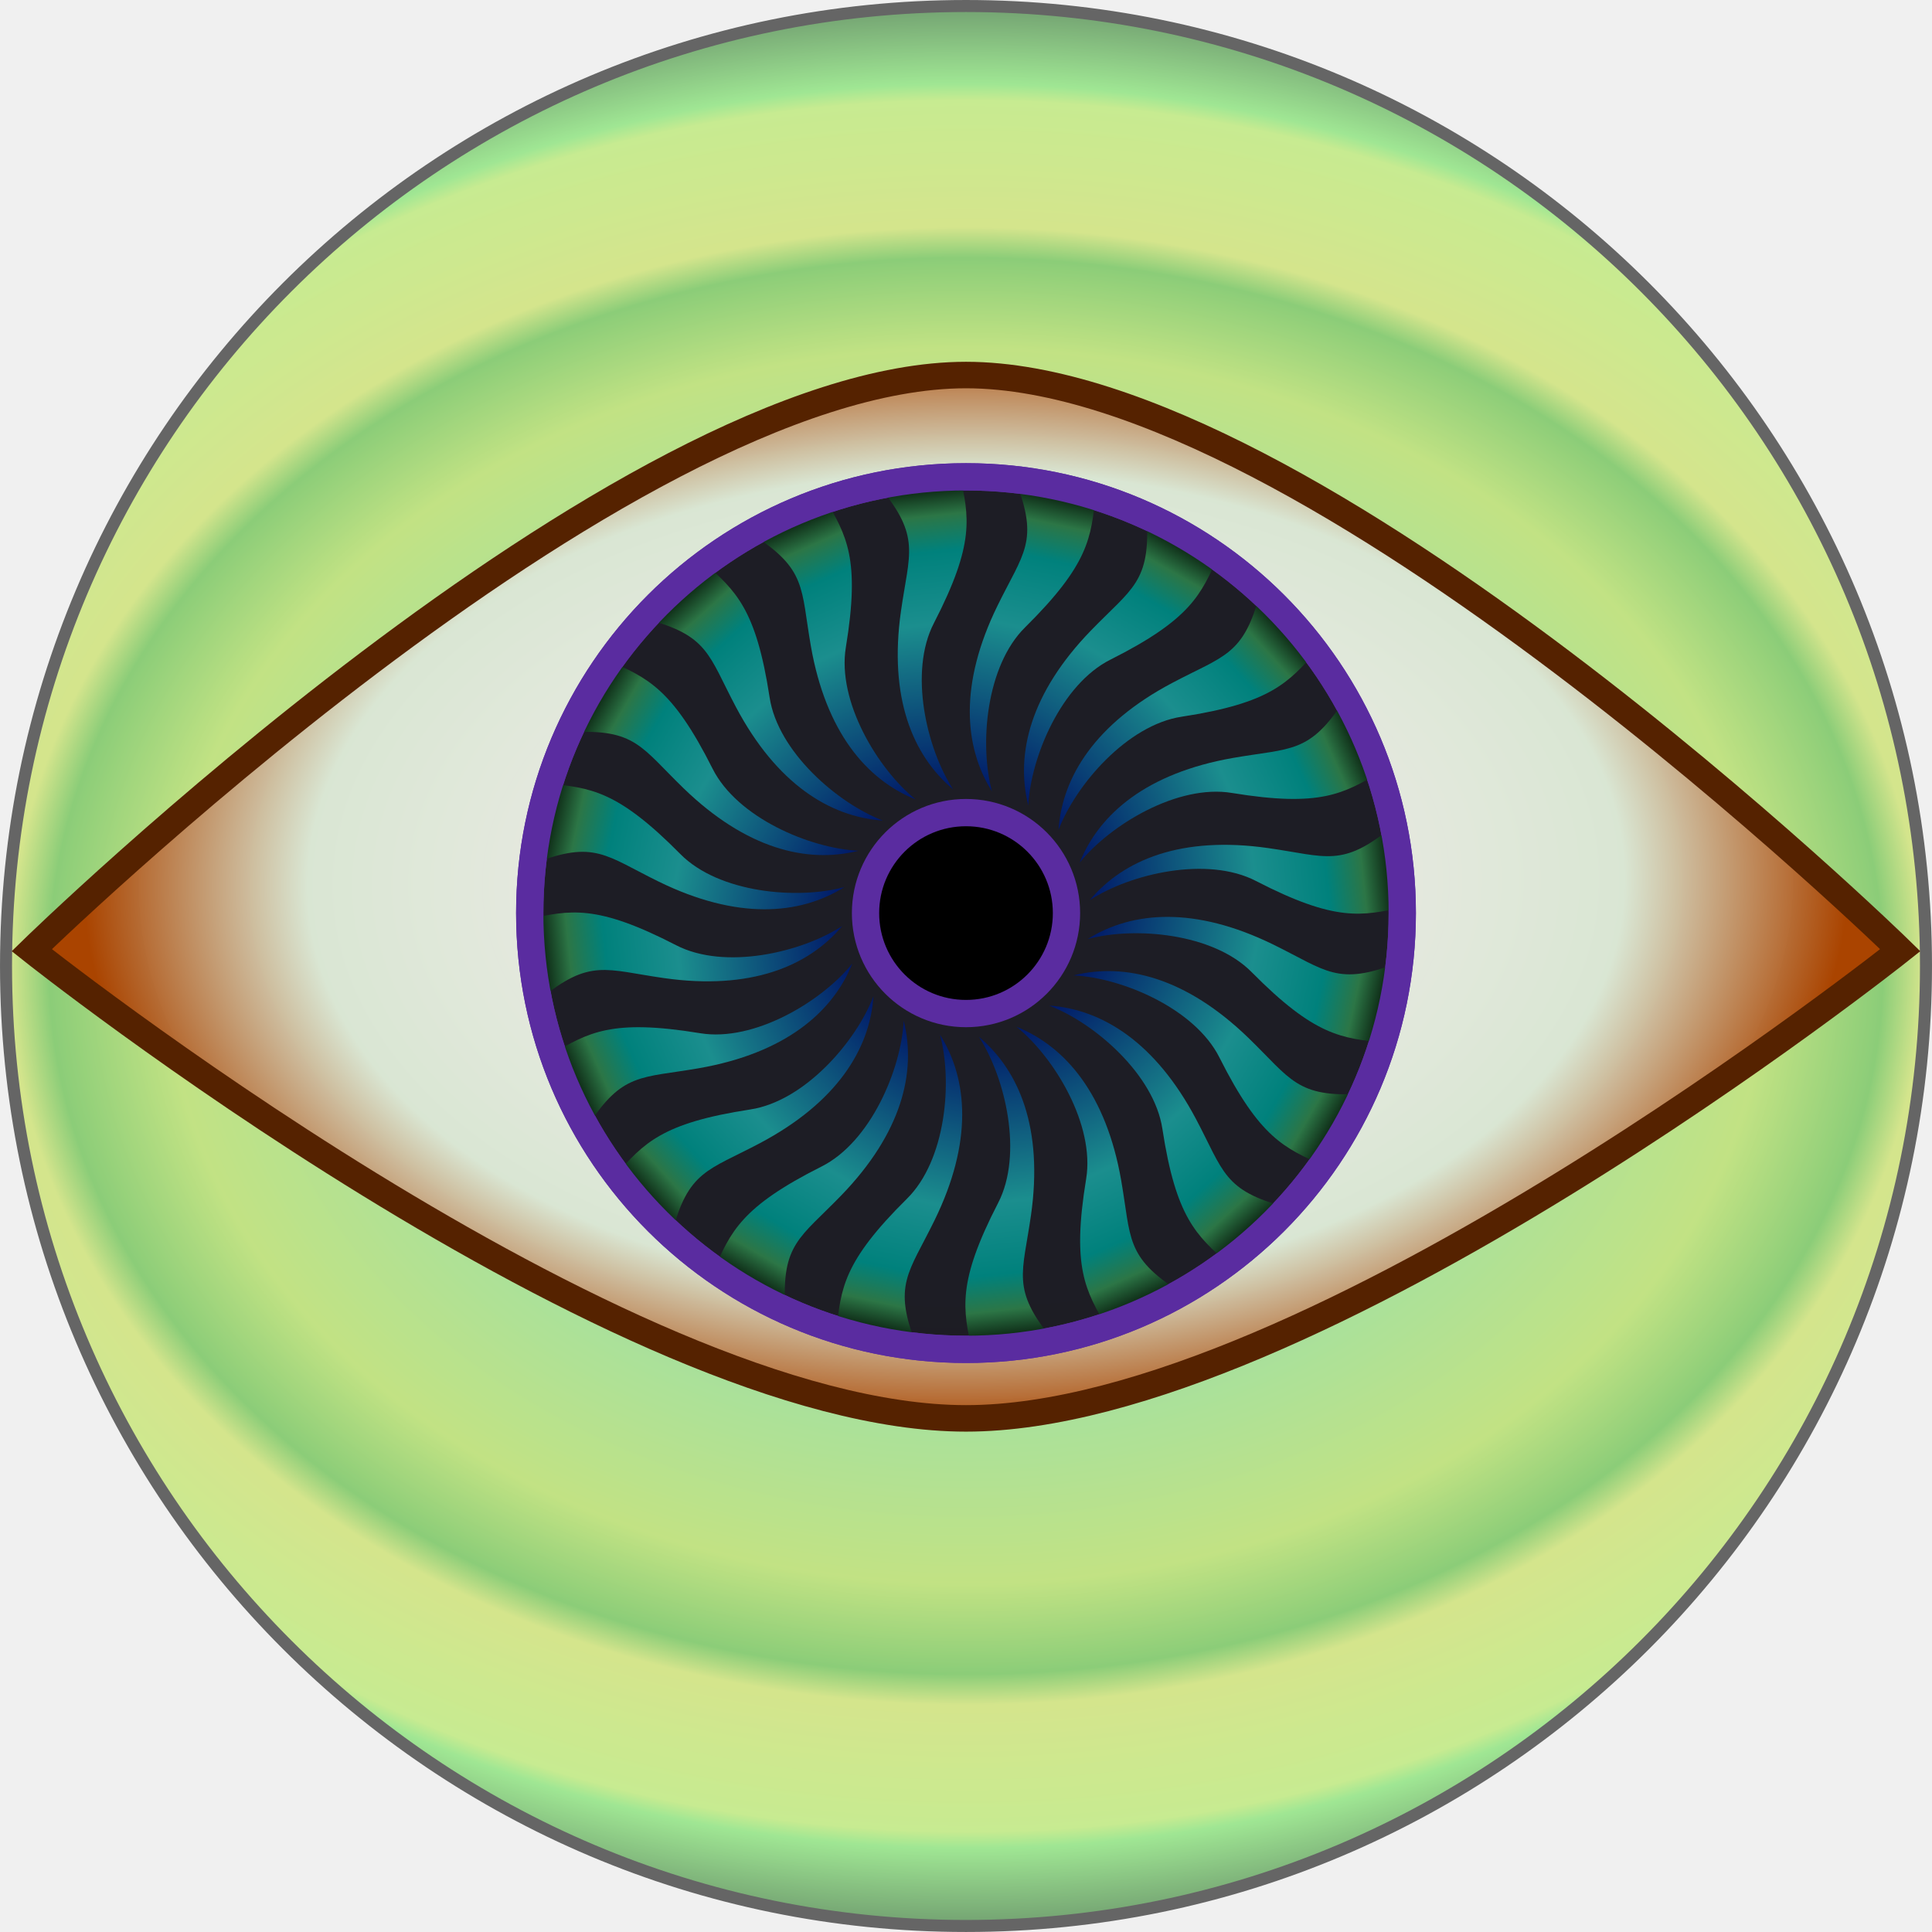
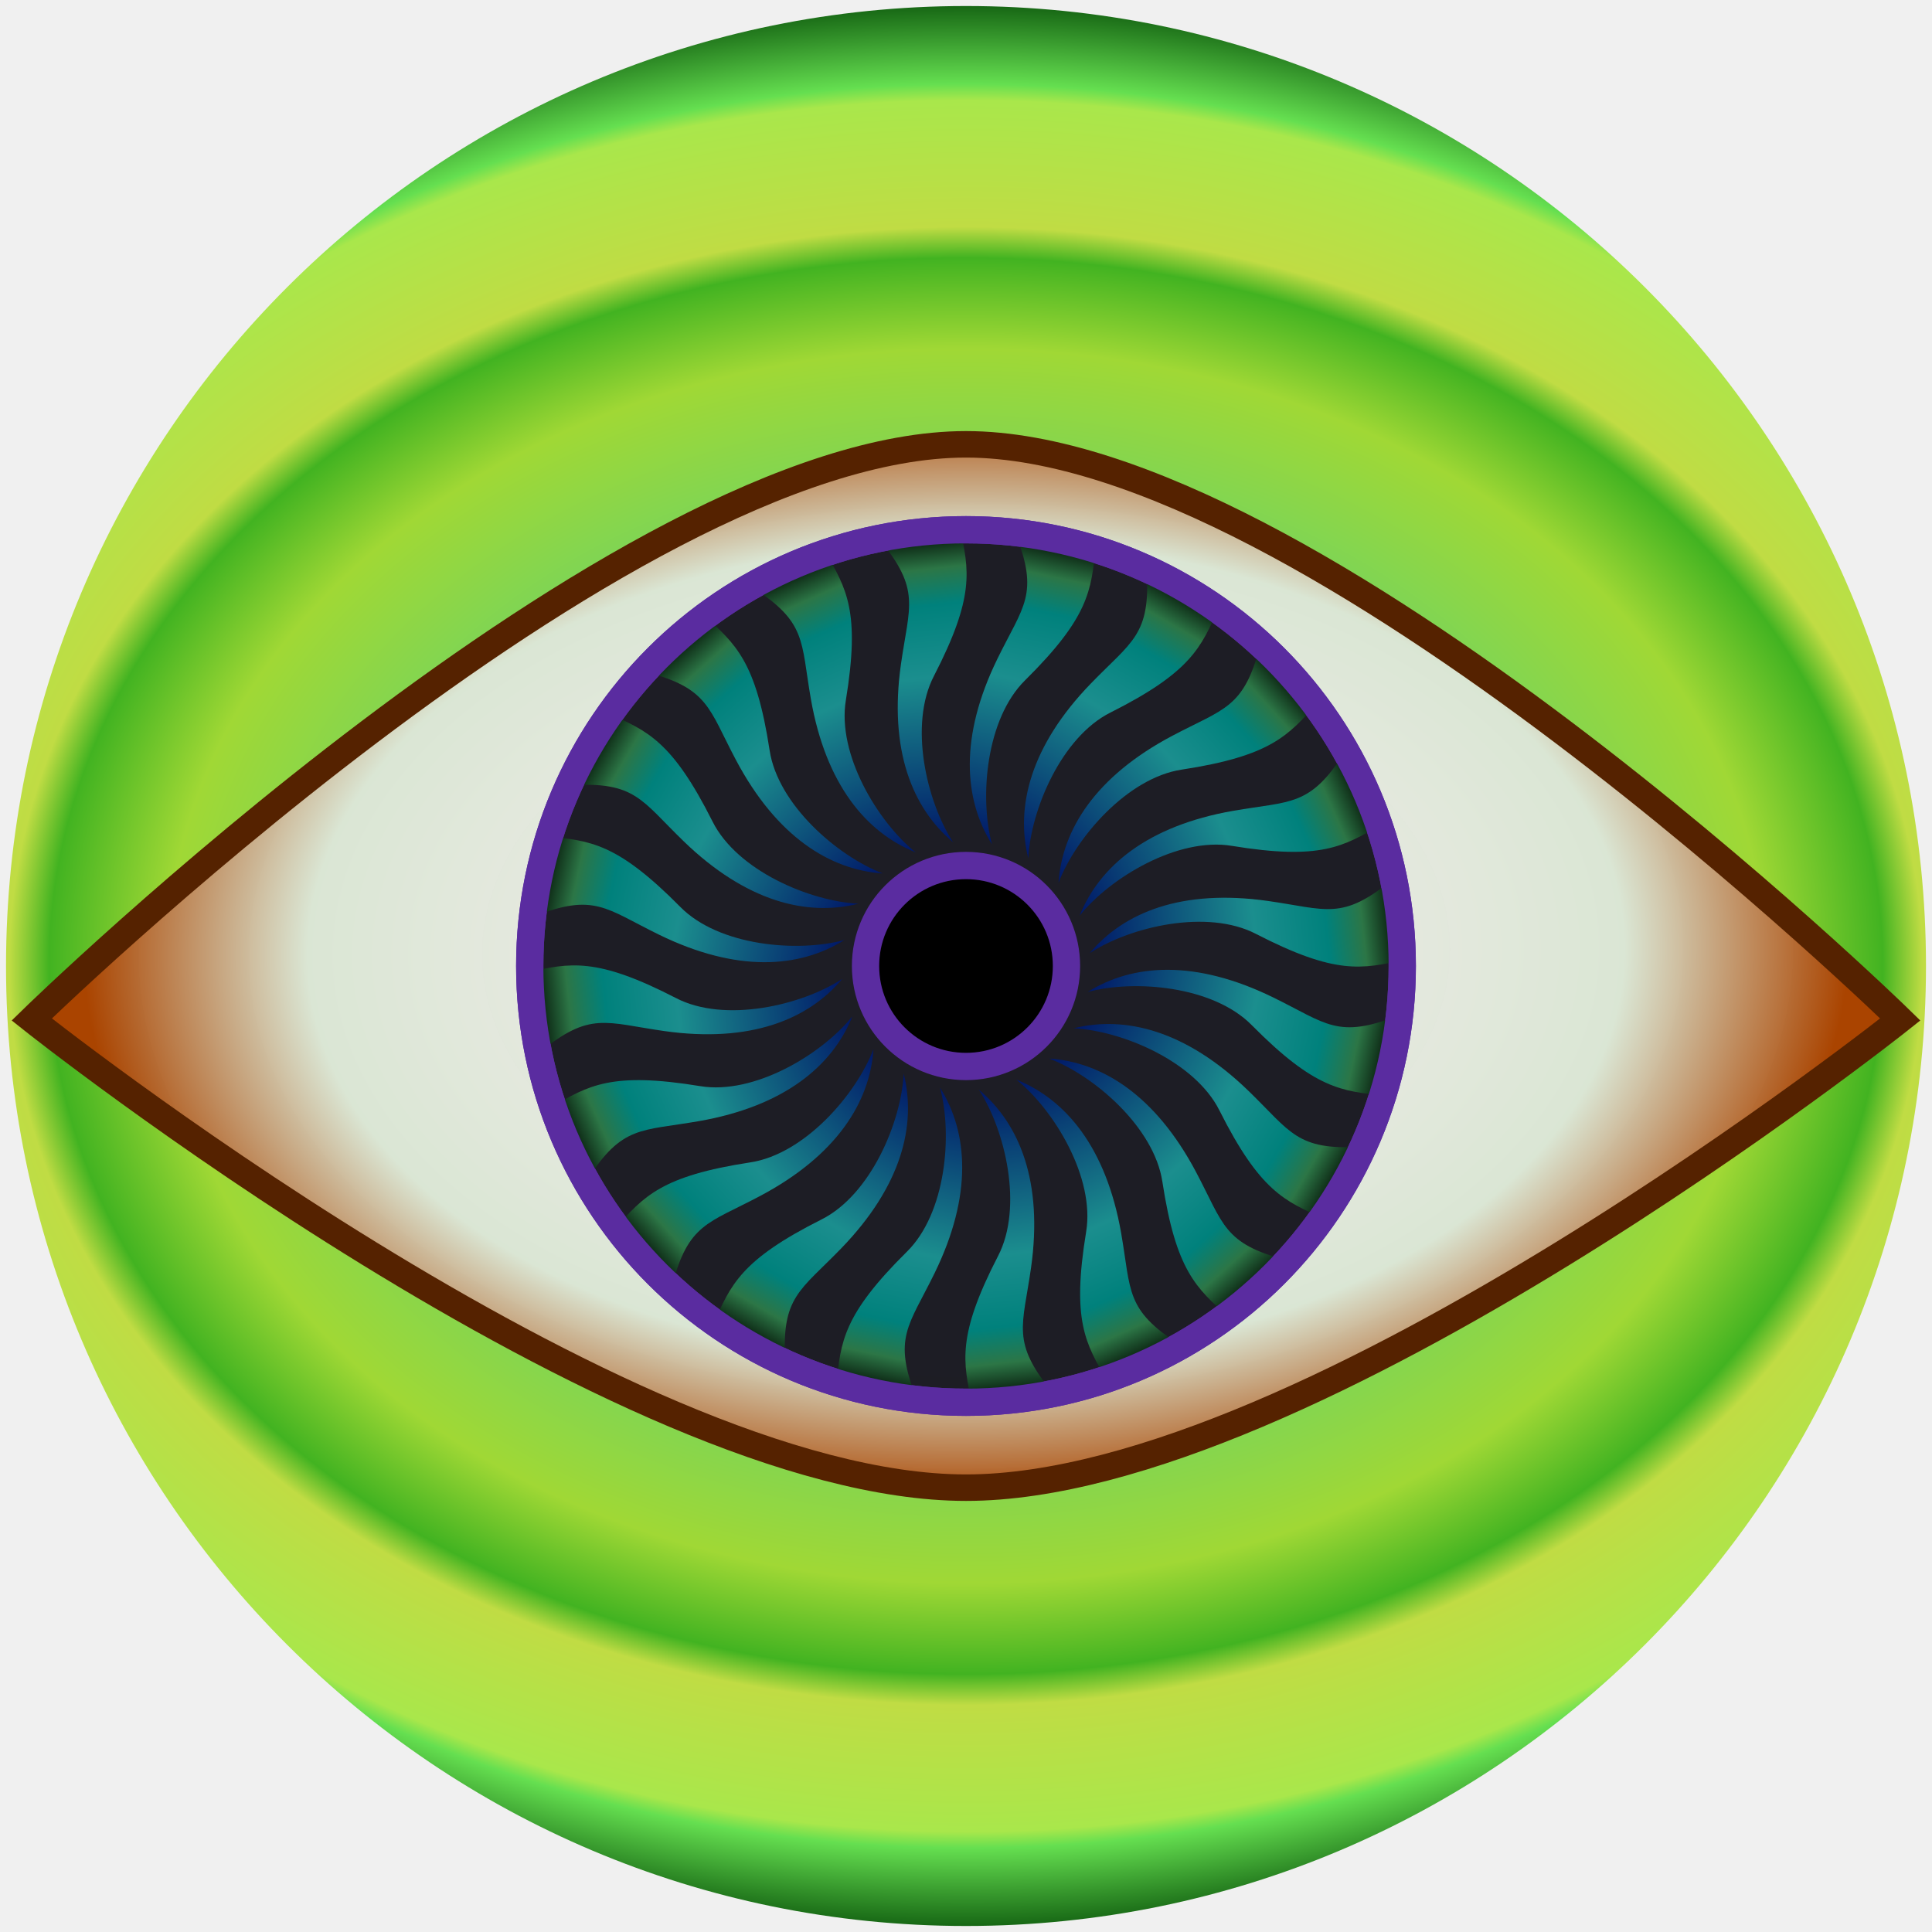
- <svg xmlns="http://www.w3.org/2000/svg" xmlns:xlink="http://www.w3.org/1999/xlink" width="93.698mm" height="93.698mm" viewBox="0 0 93.698 93.698" version="1.1" id="svg8">
+ <svg xmlns="http://www.w3.org/2000/svg" xmlns:xlink="http://www.w3.org/1999/xlink" id="svg8" version="1.1" viewBox="0 0 93.698 93.698" height="93.698mm" width="93.698mm">
  <defs id="defs2">
    <linearGradient id="Iris">
-       <stop id="stop19489" offset="0" style="stop-color:#001768;stop-opacity:1" />
-       <stop style="stop-color:#1b8e8e;stop-opacity:1" offset="0.533" id="stop19497" />
-       <stop id="stop19499" offset="0.764" style="stop-color:#00817c;stop-opacity:1" />
-       <stop style="stop-color:#2c7646;stop-opacity:1" offset="0.879" id="stop19501" />
-       <stop id="stop19491" offset="1" style="stop-color:#000800;stop-opacity:1" />
+       <stop style="stop-color:#001768;stop-opacity:1" offset="0" id="stop19489" />
+       <stop id="stop19497" offset="0.533" style="stop-color:#1b8e8e;stop-opacity:1" />
+       <stop style="stop-color:#00817c;stop-opacity:1" offset="0.764" id="stop19499" />
+       <stop id="stop19501" offset="0.879" style="stop-color:#2c7646;stop-opacity:1" />
+       <stop style="stop-color:#000800;stop-opacity:1" offset="1" id="stop19491" />
    </linearGradient>
    <linearGradient id="linearGradient19473">
-       <stop id="stop19469" offset="0" style="stop-color:#faedf3;stop-opacity:1" />
-       <stop style="stop-color:#dae6d4;stop-opacity:0.992" offset="0.746" id="stop19479" />
-       <stop id="stop19471" offset="1" style="stop-color:#aa4400;stop-opacity:1" />
+       <stop style="stop-color:#faedf3;stop-opacity:1" offset="0" id="stop19469" />
+       <stop id="stop19479" offset="0.746" style="stop-color:#dae6d4;stop-opacity:0.992" />
+       <stop style="stop-color:#aa4400;stop-opacity:1" offset="1" id="stop19471" />
    </linearGradient>
    <linearGradient id="eyelid">
-       <stop style="stop-color:#00cacb;stop-opacity:1" offset="0" id="stop17539" />
-       <stop id="stop5049" offset="0.639" style="stop-color:#a0d835;stop-opacity:1" />
-       <stop id="stop5047" offset="0.733" style="stop-color:#42b321;stop-opacity:1" />
-       <stop id="stop5041" offset="0.765" style="stop-color:#c0dc44;stop-opacity:1" />
-       <stop id="stop17547" offset="0.896" style="stop-color:#a9e74b;stop-opacity:1" />
-       <stop style="stop-color:#65df50;stop-opacity:1" offset="0.913" id="stop5045" />
-       <stop style="stop-color:#115e10;stop-opacity:1" offset="1" id="stop17541" />
+       <stop id="stop17539" offset="0" style="stop-color:#00cacb;stop-opacity:1" />
+       <stop style="stop-color:#a0d835;stop-opacity:1" offset="0.639" id="stop5049" />
+       <stop style="stop-color:#42b321;stop-opacity:1" offset="0.733" id="stop5047" />
+       <stop style="stop-color:#c0dc44;stop-opacity:1" offset="0.765" id="stop5041" />
+       <stop style="stop-color:#a9e74b;stop-opacity:1" offset="0.896" id="stop17547" />
+       <stop id="stop5045" offset="0.913" style="stop-color:#65df50;stop-opacity:1" />
+       <stop id="stop17541" offset="1" style="stop-color:#115e10;stop-opacity:1" />
    </linearGradient>
-     <radialGradient gradientTransform="matrix(1.294938,0.00263338,-0.00203359,0.9999979,-29.53236,-0.2649028)" xlink:href="#eyelid" id="radialGradient17545" cx="100.654" cy="75.861" fx="100.654" fy="75.861" r="46.849" gradientUnits="userSpaceOnUse" />
-     <radialGradient gradientUnits="userSpaceOnUse" gradientTransform="matrix(0.9245748,-0.00754252,0.00471433,0.5778913,7.246285,31.69755)" r="46.264" fy="70.729" fx="100.667" cy="70.729" cx="100.667" id="radialGradient19475" xlink:href="#linearGradient19473" />
-     <linearGradient gradientTransform="rotate(138,99.76159,71.69205)" y2="71.749" x2="121.607" y1="71.749" x1="106.472" gradientUnits="userSpaceOnUse" id="linearGradient4756" xlink:href="#Iris" />
-     <linearGradient y2="71.749" x2="121.607" y1="71.749" x1="106.472" gradientTransform="rotate(156,99.79201,71.79672)" gradientUnits="userSpaceOnUse" id="linearGradient4920" xlink:href="#Iris" />
-     <linearGradient y2="71.749" x2="121.607" y1="71.749" x1="106.472" gradientTransform="rotate(174,99.82045,71.89457)" gradientUnits="userSpaceOnUse" id="linearGradient4924" xlink:href="#Iris" />
-     <linearGradient y2="71.749" x2="121.607" y1="71.749" x1="106.472" gradientTransform="rotate(-168,99.84843,71.99081)" gradientUnits="userSpaceOnUse" id="linearGradient4928" xlink:href="#Iris" />
-     <linearGradient y2="71.749" x2="121.607" y1="71.749" x1="106.472" gradientTransform="rotate(-150,99.87734,72.09031)" gradientUnits="userSpaceOnUse" id="linearGradient4932" xlink:href="#Iris" />
-     <linearGradient y2="71.749" x2="121.607" y1="71.749" x1="106.472" gradientTransform="rotate(-132,99.90882,72.19863)" gradientUnits="userSpaceOnUse" id="linearGradient4936" xlink:href="#Iris" />
-     <linearGradient y2="71.749" x2="121.607" y1="71.749" x1="106.472" gradientTransform="rotate(-114,99.94508,72.32339)" gradientUnits="userSpaceOnUse" id="linearGradient4940" xlink:href="#Iris" />
-     <linearGradient y2="71.749" x2="121.607" y1="71.749" x1="106.472" gradientTransform="rotate(-96.00002,99.98965,72.47675)" gradientUnits="userSpaceOnUse" id="linearGradient4944" xlink:href="#Iris" />
-     <linearGradient y2="71.749" x2="121.607" y1="71.749" x1="106.472" gradientTransform="rotate(-78,100.049,72.68112)" gradientUnits="userSpaceOnUse" id="linearGradient4948" xlink:href="#Iris" />
-     <linearGradient y2="71.749" x2="121.607" y1="71.749" x1="106.472" gradientTransform="rotate(-60,100.1373,72.98489)" gradientUnits="userSpaceOnUse" id="linearGradient4952" xlink:href="#Iris" />
-     <linearGradient y2="71.749" x2="121.607" y1="71.749" x1="106.472" gradientTransform="rotate(-42,100.2924,73.51833)" gradientUnits="userSpaceOnUse" id="linearGradient4956" xlink:href="#Iris" />
-     <linearGradient y2="71.749" x2="121.607" y1="71.749" x1="106.472" gradientTransform="rotate(-24.00001,100.6652,74.80118)" gradientUnits="userSpaceOnUse" id="linearGradient4960" xlink:href="#Iris" />
-     <linearGradient y2="71.749" x2="121.607" y1="71.749" x1="106.472" gradientTransform="rotate(-5.999977,103.2181,83.58536)" gradientUnits="userSpaceOnUse" id="linearGradient4964" xlink:href="#Iris" />
-     <linearGradient y2="71.749" x2="121.607" y1="71.749" x1="106.472" gradientTransform="rotate(12,98.14024,66.11319)" gradientUnits="userSpaceOnUse" id="linearGradient4968" xlink:href="#Iris" />
-     <linearGradient y2="71.749" x2="121.607" y1="71.749" x1="106.472" gradientTransform="rotate(30,99.16705,69.64628)" gradientUnits="userSpaceOnUse" id="linearGradient4972" xlink:href="#Iris" />
-     <linearGradient y2="71.749" x2="121.607" y1="71.749" x1="106.472" gradientTransform="rotate(48.00001,99.43093,70.55425)" gradientUnits="userSpaceOnUse" id="linearGradient4976" xlink:href="#Iris" />
-     <linearGradient y2="71.749" x2="121.607" y1="71.749" x1="106.472" gradientTransform="rotate(65.99999,99.55632,70.98572)" gradientUnits="userSpaceOnUse" id="linearGradient4980" xlink:href="#Iris" />
-     <linearGradient y2="71.749" x2="121.607" y1="71.749" x1="106.472" gradientTransform="rotate(84,99.63254,71.24799)" gradientUnits="userSpaceOnUse" id="linearGradient4984" xlink:href="#Iris" />
-     <linearGradient y2="71.749" x2="121.607" y1="71.749" x1="106.472" gradientTransform="rotate(102,99.68596,71.43181)" gradientUnits="userSpaceOnUse" id="linearGradient4988" xlink:href="#Iris" />
-     <linearGradient y2="71.749" x2="121.607" y1="71.749" x1="106.472" gradientTransform="rotate(120,99.72724,71.57383)" gradientUnits="userSpaceOnUse" id="linearGradient4992" xlink:href="#Iris" />
+     <radialGradient gradientUnits="userSpaceOnUse" r="46.849" fy="75.861" fx="100.654" cy="75.861" cx="100.654" id="radialGradient17545" xlink:href="#eyelid" gradientTransform="matrix(1.294938,0.00263338,-0.00203359,0.9999979,6.06746,-24.23826)" />
+     <radialGradient xlink:href="#linearGradient19473" id="radialGradient19475" cx="100.667" cy="70.729" fx="100.667" fy="70.729" r="46.264" gradientTransform="matrix(0.9245748,-0.00754252,0.00471433,0.5778913,-46.55861,6.045319)" gradientUnits="userSpaceOnUse" />
+     <linearGradient xlink:href="#Iris" id="linearGradient4756" gradientUnits="userSpaceOnUse" x1="106.472" y1="71.749" x2="121.607" y2="71.749" gradientTransform="rotate(138,99.76159,71.69205)" />
+     <linearGradient xlink:href="#Iris" id="linearGradient4920" gradientUnits="userSpaceOnUse" gradientTransform="rotate(156,99.79201,71.79672)" x1="106.472" y1="71.749" x2="121.607" y2="71.749" />
+     <linearGradient xlink:href="#Iris" id="linearGradient4924" gradientUnits="userSpaceOnUse" gradientTransform="rotate(174,99.82045,71.89457)" x1="106.472" y1="71.749" x2="121.607" y2="71.749" />
+     <linearGradient xlink:href="#Iris" id="linearGradient4928" gradientUnits="userSpaceOnUse" gradientTransform="rotate(-168,99.84843,71.99081)" x1="106.472" y1="71.749" x2="121.607" y2="71.749" />
+     <linearGradient xlink:href="#Iris" id="linearGradient4932" gradientUnits="userSpaceOnUse" gradientTransform="rotate(-150,99.87734,72.09031)" x1="106.472" y1="71.749" x2="121.607" y2="71.749" />
+     <linearGradient xlink:href="#Iris" id="linearGradient4936" gradientUnits="userSpaceOnUse" gradientTransform="rotate(-132,99.90882,72.19863)" x1="106.472" y1="71.749" x2="121.607" y2="71.749" />
+     <linearGradient xlink:href="#Iris" id="linearGradient4940" gradientUnits="userSpaceOnUse" gradientTransform="rotate(-114,99.94508,72.32339)" x1="106.472" y1="71.749" x2="121.607" y2="71.749" />
+     <linearGradient xlink:href="#Iris" id="linearGradient4944" gradientUnits="userSpaceOnUse" gradientTransform="rotate(-96.00002,99.98965,72.47675)" x1="106.472" y1="71.749" x2="121.607" y2="71.749" />
+     <linearGradient xlink:href="#Iris" id="linearGradient4948" gradientUnits="userSpaceOnUse" gradientTransform="rotate(-78,100.049,72.68112)" x1="106.472" y1="71.749" x2="121.607" y2="71.749" />
+     <linearGradient xlink:href="#Iris" id="linearGradient4952" gradientUnits="userSpaceOnUse" gradientTransform="rotate(-60,100.1373,72.98489)" x1="106.472" y1="71.749" x2="121.607" y2="71.749" />
+     <linearGradient xlink:href="#Iris" id="linearGradient4956" gradientUnits="userSpaceOnUse" gradientTransform="rotate(-42,100.2924,73.51833)" x1="106.472" y1="71.749" x2="121.607" y2="71.749" />
+     <linearGradient xlink:href="#Iris" id="linearGradient4960" gradientUnits="userSpaceOnUse" gradientTransform="rotate(-24.00001,100.6652,74.80118)" x1="106.472" y1="71.749" x2="121.607" y2="71.749" />
+     <linearGradient xlink:href="#Iris" id="linearGradient4964" gradientUnits="userSpaceOnUse" gradientTransform="rotate(-5.999977,103.2181,83.58536)" x1="106.472" y1="71.749" x2="121.607" y2="71.749" />
+     <linearGradient xlink:href="#Iris" id="linearGradient4968" gradientUnits="userSpaceOnUse" gradientTransform="rotate(12,98.14024,66.11319)" x1="106.472" y1="71.749" x2="121.607" y2="71.749" />
+     <linearGradient xlink:href="#Iris" id="linearGradient4972" gradientUnits="userSpaceOnUse" gradientTransform="rotate(30,99.16705,69.64628)" x1="106.472" y1="71.749" x2="121.607" y2="71.749" />
+     <linearGradient xlink:href="#Iris" id="linearGradient4976" gradientUnits="userSpaceOnUse" gradientTransform="rotate(48.00001,99.43093,70.55425)" x1="106.472" y1="71.749" x2="121.607" y2="71.749" />
+     <linearGradient xlink:href="#Iris" id="linearGradient4980" gradientUnits="userSpaceOnUse" gradientTransform="rotate(65.99999,99.55632,70.98572)" x1="106.472" y1="71.749" x2="121.607" y2="71.749" />
+     <linearGradient xlink:href="#Iris" id="linearGradient4984" gradientUnits="userSpaceOnUse" gradientTransform="rotate(84,99.63254,71.24799)" x1="106.472" y1="71.749" x2="121.607" y2="71.749" />
+     <linearGradient xlink:href="#Iris" id="linearGradient4988" gradientUnits="userSpaceOnUse" gradientTransform="rotate(102,99.68596,71.43181)" x1="106.472" y1="71.749" x2="121.607" y2="71.749" />
+     <linearGradient xlink:href="#Iris" id="linearGradient4992" gradientUnits="userSpaceOnUse" gradientTransform="rotate(120,99.72724,71.57383)" x1="106.472" y1="71.749" x2="121.607" y2="71.749" />
+     <radialGradient r="46.849" fy="75.861" fx="100.654" cy="75.861" cx="100.654" gradientTransform="matrix(1.294938,0.00263338,-0.00203359,0.9999979,6.06746,-24.23826)" gradientUnits="userSpaceOnUse" id="radialGradient1586" xlink:href="#eyelid" />
+     <radialGradient r="46.264" fy="70.729" fx="100.667" cy="70.729" cx="100.667" gradientTransform="matrix(0.9245748,-0.00754252,0.00471433,0.5778913,7.246285,31.69755)" gradientUnits="userSpaceOnUse" id="radialGradient1588" xlink:href="#linearGradient19473" />
+     <mask id="mask900" maskUnits="userSpaceOnUse">
+       <g transform="translate(-126.7354,-0.4497407)" id="g906">
+         <rect y="-4.295" x="87.745" height="93.697" width="93.697" id="rect902" style="opacity:1;fill:#ffffff;fill-opacity:1;stroke:none;stroke-width:1.133;stroke-linecap:round;stroke-linejoin:bevel;stroke-miterlimit:4;stroke-dasharray:none;stroke-opacity:1" transform="translate(38.99082,1.385184)" />
+         <path d="m 134.593,67.853 c -16.75,0 -45.31,-22.707 -45.31,-22.707 0,0 28.561,-27.893 45.31,-27.893 16.75,0 45.31,27.893 45.31,27.893 0,0 -28.561,22.707 -45.31,22.707 z" style="fill:#000000;fill-opacity:1;stroke:#ffffff;stroke-width:1.285;stroke-linecap:butt;stroke-linejoin:miter;stroke-miterlimit:4;stroke-dasharray:none;stroke-opacity:1" id="path904" transform="translate(38.99082,1.385184)" />
+       </g>
+     </mask>
  </defs>
-   <circle transform="translate(-53.80489,-29.01239)" r="46.557" cy="75.861" cx="100.654" id="path17489" style="opacity:0.582;fill:url(#radialGradient17545);stroke:#000000;stroke-width:0.583;stroke-linecap:round;stroke-linejoin:bevel;stroke-miterlimit:4" />
-   <path transform="translate(-53.80489,-29.01239)" d="m 100.654,97.801 c -16.75,0 -45.31,-22.707 -45.31,-22.707 0,0 28.561,-27.893 45.31,-27.893 16.75,-10e-7 45.31,27.893 45.31,27.893 0,0 -28.561,22.707 -45.31,22.707 z" style="fill:url(#radialGradient19475);fill-opacity:1;stroke:#552200;stroke-width:1.285;stroke-linecap:butt;stroke-linejoin:miter;stroke-miterlimit:4;stroke-dasharray:none;stroke-opacity:1" id="path19466" />
-   <circle transform="translate(-53.80489,-29.01239)" style="opacity:1;fill:#1c1c24;fill-opacity:0.992;stroke:#5a2ca0;stroke-width:1.323;stroke-linecap:round;stroke-linejoin:bevel;stroke-miterlimit:4;stroke-dasharray:none;stroke-opacity:1" id="circle5016" cx="100.654" cy="73.295" r="21.158" />
-   <circle transform="translate(-53.80489,-29.01239)" r="4.873" cy="73.295" cx="100.654" id="path19485" style="opacity:1;fill:#000000;fill-opacity:0.992;stroke:#5a2ca0;stroke-width:1.323;stroke-linecap:round;stroke-linejoin:bevel;stroke-miterlimit:4;stroke-dasharray:none;stroke-opacity:1" />
-   <g transform="translate(-52.36993,-27.82176)" id="g5014">
-     <path style="fill:url(#linearGradient4756);fill-opacity:1;stroke:none;stroke-width:0.265px;stroke-linecap:butt;stroke-linejoin:miter;stroke-opacity:1" d="m 94.732,76.135 c -0.174,2.575 -1.786,5.155 -5.5,7.124 -2.534,1.344 -3.485,1.33 -4.275,4.378 L 82.2,84.836 c 1.392,-1.563 2.241,-2.548 6.561,-3.208 2.624,-0.401 5.126,-3.281 5.971,-5.493 z" id="path19487" />
-     <path id="use4698" d="m 93.706,74.551 c -0.962,2.395 -3.292,4.35 -7.433,5.076 -2.825,0.495 -3.725,0.188 -5.419,2.842 l -1.756,-3.515 c 1.807,-1.056 2.919,-1.731 7.231,-1.023 2.62,0.43 5.889,-1.537 7.376,-3.38 z" style="fill:url(#linearGradient4920);fill-opacity:1;stroke:none;stroke-width:0.265px;stroke-linecap:butt;stroke-linejoin:miter;stroke-opacity:1" />
-     <path id="use4700" d="m 93.22,72.728 c -1.655,1.981 -4.475,3.12 -8.637,2.531 -2.839,-0.402 -3.601,-0.972 -6.032,1.029 l -0.584,-3.886 c 2.045,-0.446 3.311,-0.744 7.194,1.261 2.359,1.218 6.076,0.358 8.059,-0.935 z" style="fill:url(#linearGradient4924);fill-opacity:1;stroke:none;stroke-width:0.265px;stroke-linecap:butt;stroke-linejoin:miter;stroke-opacity:1" />
-     <path id="use4702" d="m 93.321,70.844 c -2.186,1.372 -5.22,1.585 -8.997,-0.262 -2.576,-1.26 -3.124,-2.038 -6.055,-0.886 l 0.646,-3.876 c 2.083,0.208 3.379,0.315 6.452,3.423 1.867,1.888 5.667,2.218 7.954,1.601 z" style="fill:url(#linearGradient4928);fill-opacity:1;stroke:none;stroke-width:0.265px;stroke-linecap:butt;stroke-linejoin:miter;stroke-opacity:1" />
-     <path id="use4704" d="m 93.999,69.083 c -2.503,0.63 -5.454,-0.106 -8.475,-3.03 -2.061,-1.994 -2.342,-2.904 -5.485,-2.713 l 1.812,-3.487 c 1.916,0.841 3.116,1.344 5.078,5.249 1.192,2.372 4.705,3.861 7.07,3.981 z" style="fill:url(#linearGradient4932);fill-opacity:1;stroke:none;stroke-width:0.265px;stroke-linecap:butt;stroke-linejoin:miter;stroke-opacity:1" />
-     <path id="use4706" d="M 95.188,67.618 C 92.613,67.443 90.034,65.831 88.064,62.117 86.72,59.584 86.734,58.632 83.686,57.842 l 2.801,-2.756 c 1.563,1.392 2.548,2.241 3.208,6.561 0.401,2.624 3.281,5.126 5.493,5.971 z" style="fill:url(#linearGradient4936);fill-opacity:1;stroke:none;stroke-width:0.265px;stroke-linecap:butt;stroke-linejoin:miter;stroke-opacity:1" />
-     <path id="use4708" d="m 96.772,66.592 c -2.395,-0.962 -4.35,-3.292 -5.076,-7.433 -0.495,-2.825 -0.188,-3.725 -2.842,-5.419 l 3.515,-1.756 c 1.056,1.807 1.731,2.919 1.023,7.231 -0.43,2.62 1.537,5.889 3.38,7.376 z" style="fill:url(#linearGradient4940);fill-opacity:1;stroke:none;stroke-width:0.265px;stroke-linecap:butt;stroke-linejoin:miter;stroke-opacity:1" />
-     <path id="use4710" d="m 98.595,66.105 c -1.981,-1.655 -3.12,-4.475 -2.531,-8.637 0.402,-2.839 0.972,-3.601 -1.029,-6.032 l 3.886,-0.584 c 0.446,2.045 0.744,3.311 -1.261,7.194 -1.218,2.359 -0.358,6.076 0.935,8.059 z" style="fill:url(#linearGradient4944);fill-opacity:1;stroke:none;stroke-width:0.265px;stroke-linecap:butt;stroke-linejoin:miter;stroke-opacity:1" />
-     <path id="use4712" d="m 100.479,66.206 c -1.372,-2.186 -1.585,-5.22 0.262,-8.997 1.26,-2.576 2.038,-3.124 0.886,-6.055 l 3.876,0.646 c -0.208,2.083 -0.315,3.379 -3.423,6.452 -1.888,1.867 -2.218,5.667 -1.601,7.954 z" style="fill:url(#linearGradient4948);fill-opacity:1;stroke:none;stroke-width:0.265px;stroke-linecap:butt;stroke-linejoin:miter;stroke-opacity:1" />
-     <path id="use4714" d="m 102.24,66.884 c -0.63,-2.503 0.106,-5.454 3.03,-8.475 1.994,-2.061 2.904,-2.342 2.713,-5.485 l 3.487,1.812 c -0.841,1.916 -1.344,3.116 -5.249,5.078 -2.372,1.192 -3.861,4.705 -3.981,7.07 z" style="fill:url(#linearGradient4952);fill-opacity:1;stroke:none;stroke-width:0.265px;stroke-linecap:butt;stroke-linejoin:miter;stroke-opacity:1" />
-     <path id="use4716" d="m 103.705,68.074 c 0.174,-2.575 1.786,-5.155 5.5,-7.124 2.534,-1.344 3.485,-1.33 4.275,-4.378 l 2.756,2.801 c -1.392,1.563 -2.241,2.548 -6.561,3.208 -2.624,0.401 -5.126,3.281 -5.971,5.493 z" style="fill:url(#linearGradient4956);fill-opacity:1;stroke:none;stroke-width:0.265px;stroke-linecap:butt;stroke-linejoin:miter;stroke-opacity:1" />
-     <path id="use4718" d="m 104.731,69.657 c 0.962,-2.395 3.292,-4.35 7.433,-5.076 2.825,-0.495 3.725,-0.188 5.419,-2.842 l 1.756,3.515 c -1.807,1.056 -2.919,1.731 -7.231,1.023 -2.62,-0.43 -5.889,1.537 -7.376,3.38 z" style="fill:url(#linearGradient4960);fill-opacity:1;stroke:none;stroke-width:0.265px;stroke-linecap:butt;stroke-linejoin:miter;stroke-opacity:1" />
-     <path id="use4720" d="m 105.218,71.48 c 1.655,-1.981 4.475,-3.12 8.637,-2.531 2.839,0.402 3.601,0.973 6.032,-1.029 l 0.584,3.886 c -2.045,0.446 -3.311,0.744 -7.194,-1.261 -2.359,-1.218 -6.075,-0.358 -8.059,0.935 z" style="fill:url(#linearGradient4964);fill-opacity:1;stroke:none;stroke-width:0.265px;stroke-linecap:butt;stroke-linejoin:miter;stroke-opacity:1" />
-     <path id="use4722" d="m 105.117,73.365 c 2.186,-1.372 5.22,-1.585 8.997,0.262 2.576,1.26 3.124,2.038 6.055,0.886 l -0.646,3.876 c -2.083,-0.208 -3.379,-0.315 -6.452,-3.423 -1.867,-1.888 -5.667,-2.218 -7.954,-1.601 z" style="fill:url(#linearGradient4968);fill-opacity:1;stroke:none;stroke-width:0.265px;stroke-linecap:butt;stroke-linejoin:miter;stroke-opacity:1" />
-     <path id="use4724" d="m 104.439,75.126 c 2.503,-0.63 5.454,0.106 8.475,3.03 2.061,1.994 2.342,2.904 5.485,2.713 l -1.812,3.487 c -1.916,-0.841 -3.116,-1.344 -5.078,-5.249 -1.192,-2.372 -4.705,-3.861 -7.07,-3.981 z" style="fill:url(#linearGradient4972);fill-opacity:1;stroke:none;stroke-width:0.265px;stroke-linecap:butt;stroke-linejoin:miter;stroke-opacity:1" />
-     <path id="use4726" d="m 103.249,76.591 c 2.575,0.174 5.155,1.786 7.124,5.5 1.344,2.534 1.33,3.485 4.378,4.275 l -2.801,2.756 c -1.563,-1.392 -2.548,-2.241 -3.208,-6.561 -0.401,-2.624 -3.281,-5.126 -5.493,-5.971 z" style="fill:url(#linearGradient4976);fill-opacity:1;stroke:none;stroke-width:0.265px;stroke-linecap:butt;stroke-linejoin:miter;stroke-opacity:1" />
-     <path id="use4728" d="m 101.666,77.617 c 2.395,0.962 4.35,3.292 5.076,7.433 0.495,2.825 0.188,3.725 2.842,5.419 l -3.515,1.756 c -1.056,-1.807 -1.731,-2.919 -1.023,-7.231 0.43,-2.62 -1.537,-5.889 -3.38,-7.376 z" style="fill:url(#linearGradient4980);fill-opacity:1;stroke:none;stroke-width:0.265px;stroke-linecap:butt;stroke-linejoin:miter;stroke-opacity:1" />
-     <path id="use4730" d="m 99.842,78.103 c 1.981,1.655 3.12,4.475 2.531,8.637 -0.402,2.839 -0.973,3.601 1.029,6.032 l -3.886,0.584 c -0.446,-2.045 -0.744,-3.311 1.261,-7.194 1.218,-2.359 0.358,-6.076 -0.935,-8.059 z" style="fill:url(#linearGradient4984);fill-opacity:1;stroke:none;stroke-width:0.265px;stroke-linecap:butt;stroke-linejoin:miter;stroke-opacity:1" />
-     <path id="use4732" d="m 97.958,78.002 c 1.372,2.186 1.585,5.22 -0.262,8.997 -1.26,2.576 -2.038,3.124 -0.886,6.055 l -3.876,-0.646 c 0.208,-2.083 0.315,-3.379 3.423,-6.452 1.888,-1.867 2.218,-5.667 1.601,-7.954 z" style="fill:url(#linearGradient4988);fill-opacity:1;stroke:none;stroke-width:0.265px;stroke-linecap:butt;stroke-linejoin:miter;stroke-opacity:1" />
-     <path id="use4734" d="m 96.197,77.324 c 0.63,2.503 -0.106,5.454 -3.03,8.475 -1.994,2.061 -2.904,2.342 -2.713,5.485 L 86.967,89.472 c 0.841,-1.916 1.344,-3.116 5.249,-5.078 2.372,-1.192 3.861,-4.705 3.981,-7.07 z" style="fill:url(#linearGradient4992);fill-opacity:1;stroke:none;stroke-width:0.265px;stroke-linecap:butt;stroke-linejoin:miter;stroke-opacity:1" />
+   <path id="path19466" style="fill:url(#radialGradient19475);fill-opacity:1;stroke:#552200;stroke-width:1.285;stroke-linecap:butt;stroke-linejoin:miter;stroke-miterlimit:4;stroke-dasharray:none;stroke-opacity:1" d="m 46.849,72.149 c -16.75,0 -45.31,-22.707 -45.31,-22.707 0,0 28.561,-27.893 45.31,-27.893 16.75,-1e-6 45.31,27.893 45.31,27.893 0,0 -28.561,22.707 -45.31,22.707 z" />
+   <g id="iris">
+     <circle style="opacity:1;fill:#1c1c24;fill-opacity:0.992;stroke:#5a2ca0;stroke-width:1.323;stroke-linecap:round;stroke-linejoin:bevel;stroke-miterlimit:4;stroke-dasharray:none;stroke-opacity:1" id="circle5016" cx="100.654" cy="73.295" r="21.158" transform="translate(-53.8049,-26.44598)" />
+     <circle r="4.873" cy="73.295" cx="100.654" id="path19485" style="opacity:1;fill:#000000;fill-opacity:0.992;stroke:#5a2ca0;stroke-width:1.323;stroke-linecap:round;stroke-linejoin:bevel;stroke-miterlimit:4;stroke-dasharray:none;stroke-opacity:1" transform="translate(-53.8049,-26.44598)" />
+     <g transform="translate(-52.36994,-25.25536)" id="g5014">
+       <path style="fill:url(#linearGradient4756);fill-opacity:1;stroke:none;stroke-width:0.265px;stroke-linecap:butt;stroke-linejoin:miter;stroke-opacity:1" d="m 94.732,76.135 c -0.174,2.575 -1.786,5.155 -5.5,7.124 -2.534,1.344 -3.485,1.33 -4.275,4.378 L 82.2,84.836 c 1.392,-1.563 2.241,-2.548 6.561,-3.208 2.624,-0.401 5.126,-3.281 5.971,-5.493 z" id="path19487" />
+       <path id="use4698" d="m 93.706,74.551 c -0.962,2.395 -3.292,4.35 -7.433,5.076 -2.825,0.495 -3.725,0.188 -5.419,2.842 l -1.756,-3.515 c 1.807,-1.056 2.919,-1.731 7.231,-1.023 2.62,0.43 5.889,-1.537 7.376,-3.38 z" style="fill:url(#linearGradient4920);fill-opacity:1;stroke:none;stroke-width:0.265px;stroke-linecap:butt;stroke-linejoin:miter;stroke-opacity:1" />
+       <path id="use4700" d="m 93.22,72.728 c -1.655,1.981 -4.475,3.12 -8.637,2.531 -2.839,-0.402 -3.601,-0.972 -6.032,1.029 l -0.584,-3.886 c 2.045,-0.446 3.311,-0.744 7.194,1.261 2.359,1.218 6.076,0.358 8.059,-0.935 z" style="fill:url(#linearGradient4924);fill-opacity:1;stroke:none;stroke-width:0.265px;stroke-linecap:butt;stroke-linejoin:miter;stroke-opacity:1" />
+       <path id="use4702" d="m 93.321,70.844 c -2.186,1.372 -5.22,1.585 -8.997,-0.262 -2.576,-1.26 -3.124,-2.038 -6.055,-0.886 l 0.646,-3.876 c 2.083,0.208 3.379,0.315 6.452,3.423 1.867,1.888 5.667,2.218 7.954,1.601 z" style="fill:url(#linearGradient4928);fill-opacity:1;stroke:none;stroke-width:0.265px;stroke-linecap:butt;stroke-linejoin:miter;stroke-opacity:1" />
+       <path id="use4704" d="m 93.999,69.083 c -2.503,0.63 -5.454,-0.106 -8.475,-3.03 -2.061,-1.994 -2.342,-2.904 -5.485,-2.713 l 1.812,-3.487 c 1.916,0.841 3.116,1.344 5.078,5.249 1.192,2.372 4.705,3.861 7.07,3.981 z" style="fill:url(#linearGradient4932);fill-opacity:1;stroke:none;stroke-width:0.265px;stroke-linecap:butt;stroke-linejoin:miter;stroke-opacity:1" />
+       <path id="use4706" d="M 95.188,67.618 C 92.613,67.443 90.034,65.831 88.064,62.117 86.72,59.584 86.734,58.632 83.686,57.842 l 2.801,-2.756 c 1.563,1.392 2.548,2.241 3.208,6.561 0.401,2.624 3.281,5.126 5.493,5.971 z" style="fill:url(#linearGradient4936);fill-opacity:1;stroke:none;stroke-width:0.265px;stroke-linecap:butt;stroke-linejoin:miter;stroke-opacity:1" />
+       <path id="use4708" d="m 96.772,66.592 c -2.395,-0.962 -4.35,-3.292 -5.076,-7.433 -0.495,-2.825 -0.188,-3.725 -2.842,-5.419 l 3.515,-1.756 c 1.056,1.807 1.731,2.919 1.023,7.231 -0.43,2.62 1.537,5.889 3.38,7.376 z" style="fill:url(#linearGradient4940);fill-opacity:1;stroke:none;stroke-width:0.265px;stroke-linecap:butt;stroke-linejoin:miter;stroke-opacity:1" />
+       <path id="use4710" d="m 98.595,66.105 c -1.981,-1.655 -3.12,-4.475 -2.531,-8.637 0.402,-2.839 0.972,-3.601 -1.029,-6.032 l 3.886,-0.584 c 0.446,2.045 0.744,3.311 -1.261,7.194 -1.218,2.359 -0.358,6.076 0.935,8.059 z" style="fill:url(#linearGradient4944);fill-opacity:1;stroke:none;stroke-width:0.265px;stroke-linecap:butt;stroke-linejoin:miter;stroke-opacity:1" />
+       <path id="use4712" d="m 100.479,66.206 c -1.372,-2.186 -1.585,-5.22 0.262,-8.997 1.26,-2.576 2.038,-3.124 0.886,-6.055 l 3.876,0.646 c -0.208,2.083 -0.315,3.379 -3.423,6.452 -1.888,1.867 -2.218,5.667 -1.601,7.954 z" style="fill:url(#linearGradient4948);fill-opacity:1;stroke:none;stroke-width:0.265px;stroke-linecap:butt;stroke-linejoin:miter;stroke-opacity:1" />
+       <path id="use4714" d="m 102.24,66.884 c -0.63,-2.503 0.106,-5.454 3.03,-8.475 1.994,-2.061 2.904,-2.342 2.713,-5.485 l 3.487,1.812 c -0.841,1.916 -1.344,3.116 -5.249,5.078 -2.372,1.192 -3.861,4.705 -3.981,7.07 z" style="fill:url(#linearGradient4952);fill-opacity:1;stroke:none;stroke-width:0.265px;stroke-linecap:butt;stroke-linejoin:miter;stroke-opacity:1" />
+       <path id="use4716" d="m 103.705,68.074 c 0.174,-2.575 1.786,-5.155 5.5,-7.124 2.534,-1.344 3.485,-1.33 4.275,-4.378 l 2.756,2.801 c -1.392,1.563 -2.241,2.548 -6.561,3.208 -2.624,0.401 -5.126,3.281 -5.971,5.493 z" style="fill:url(#linearGradient4956);fill-opacity:1;stroke:none;stroke-width:0.265px;stroke-linecap:butt;stroke-linejoin:miter;stroke-opacity:1" />
+       <path id="use4718" d="m 104.731,69.657 c 0.962,-2.395 3.292,-4.35 7.433,-5.076 2.825,-0.495 3.725,-0.188 5.419,-2.842 l 1.756,3.515 c -1.807,1.056 -2.919,1.731 -7.231,1.023 -2.62,-0.43 -5.889,1.537 -7.376,3.38 z" style="fill:url(#linearGradient4960);fill-opacity:1;stroke:none;stroke-width:0.265px;stroke-linecap:butt;stroke-linejoin:miter;stroke-opacity:1" />
+       <path id="use4720" d="m 105.218,71.48 c 1.655,-1.981 4.475,-3.12 8.637,-2.531 2.839,0.402 3.601,0.973 6.032,-1.029 l 0.584,3.886 c -2.045,0.446 -3.311,0.744 -7.194,-1.261 -2.359,-1.218 -6.075,-0.358 -8.059,0.935 z" style="fill:url(#linearGradient4964);fill-opacity:1;stroke:none;stroke-width:0.265px;stroke-linecap:butt;stroke-linejoin:miter;stroke-opacity:1" />
+       <path id="use4722" d="m 105.117,73.365 c 2.186,-1.372 5.22,-1.585 8.997,0.262 2.576,1.26 3.124,2.038 6.055,0.886 l -0.646,3.876 c -2.083,-0.208 -3.379,-0.315 -6.452,-3.423 -1.867,-1.888 -5.667,-2.218 -7.954,-1.601 z" style="fill:url(#linearGradient4968);fill-opacity:1;stroke:none;stroke-width:0.265px;stroke-linecap:butt;stroke-linejoin:miter;stroke-opacity:1" />
+       <path id="use4724" d="m 104.439,75.126 c 2.503,-0.63 5.454,0.106 8.475,3.03 2.061,1.994 2.342,2.904 5.485,2.713 l -1.812,3.487 c -1.916,-0.841 -3.116,-1.344 -5.078,-5.249 -1.192,-2.372 -4.705,-3.861 -7.07,-3.981 z" style="fill:url(#linearGradient4972);fill-opacity:1;stroke:none;stroke-width:0.265px;stroke-linecap:butt;stroke-linejoin:miter;stroke-opacity:1" />
+       <path id="use4726" d="m 103.249,76.591 c 2.575,0.174 5.155,1.786 7.124,5.5 1.344,2.534 1.33,3.485 4.378,4.275 l -2.801,2.756 c -1.563,-1.392 -2.548,-2.241 -3.208,-6.561 -0.401,-2.624 -3.281,-5.126 -5.493,-5.971 z" style="fill:url(#linearGradient4976);fill-opacity:1;stroke:none;stroke-width:0.265px;stroke-linecap:butt;stroke-linejoin:miter;stroke-opacity:1" />
+       <path id="use4728" d="m 101.666,77.617 c 2.395,0.962 4.35,3.292 5.076,7.433 0.495,2.825 0.188,3.725 2.842,5.419 l -3.515,1.756 c -1.056,-1.807 -1.731,-2.919 -1.023,-7.231 0.43,-2.62 -1.537,-5.889 -3.38,-7.376 z" style="fill:url(#linearGradient4980);fill-opacity:1;stroke:none;stroke-width:0.265px;stroke-linecap:butt;stroke-linejoin:miter;stroke-opacity:1" />
+       <path id="use4730" d="m 99.842,78.103 c 1.981,1.655 3.12,4.475 2.531,8.637 -0.402,2.839 -0.973,3.601 1.029,6.032 l -3.886,0.584 c -0.446,-2.045 -0.744,-3.311 1.261,-7.194 1.218,-2.359 0.358,-6.076 -0.935,-8.059 z" style="fill:url(#linearGradient4984);fill-opacity:1;stroke:none;stroke-width:0.265px;stroke-linecap:butt;stroke-linejoin:miter;stroke-opacity:1" />
+       <path id="use4732" d="m 97.958,78.002 c 1.372,2.186 1.585,5.22 -0.262,8.997 -1.26,2.576 -2.038,3.124 -0.886,6.055 l -3.876,-0.646 c 0.208,-2.083 0.315,-3.379 3.423,-6.452 1.888,-1.867 2.218,-5.667 1.601,-7.954 z" style="fill:url(#linearGradient4988);fill-opacity:1;stroke:none;stroke-width:0.265px;stroke-linecap:butt;stroke-linejoin:miter;stroke-opacity:1" />
+       <path id="use4734" d="m 96.197,77.324 c 0.63,2.503 -0.106,5.454 -3.03,8.475 -1.994,2.061 -2.904,2.342 -2.713,5.485 L 86.967,89.472 c 0.841,-1.916 1.344,-3.116 5.249,-5.078 2.372,-1.192 3.861,-4.705 3.981,-7.07 z" style="fill:url(#linearGradient4992);fill-opacity:1;stroke:none;stroke-width:0.265px;stroke-linecap:butt;stroke-linejoin:miter;stroke-opacity:1" />
+     </g>
+     <circle r="21.158" cy="73.295" cx="100.654" id="path19483" style="opacity:1;fill:none;fill-opacity:0.992;stroke:#5a2ca0;stroke-width:1.323;stroke-linecap:round;stroke-linejoin:bevel;stroke-miterlimit:4;stroke-dasharray:none;stroke-opacity:1" transform="translate(-53.8049,-26.44598)" />
  </g>
-   <circle transform="translate(-53.80489,-29.01239)" r="21.158" cy="73.295" cx="100.654" id="path19483" style="opacity:1;fill:none;fill-opacity:0.992;stroke:#5a2ca0;stroke-width:1.323;stroke-linecap:round;stroke-linejoin:bevel;stroke-miterlimit:4;stroke-dasharray:none;stroke-opacity:1" />
+   <g transform="translate(-1.0867015e-5,3.360157)" mask="url(#mask900)" id="g1572">
+     <circle r="46.557" cy="51.888" cx="136.254" id="path17489" style="opacity:1;fill:url(#radialGradient1586);stroke:none;stroke-width:0.583;stroke-linecap:round;stroke-linejoin:bevel;stroke-miterlimit:4" mask="none" transform="translate(-89.40471,-8.399193)" />
+     <path transform="translate(-53.80489,-29.01239)" id="path1568" style="fill:url(#radialGradient1588);fill-opacity:1;stroke:#552200;stroke-width:1.285;stroke-linecap:butt;stroke-linejoin:miter;stroke-miterlimit:4;stroke-dasharray:none;stroke-opacity:1" d="m 100.654,97.801 c -16.75,0 -45.31,-22.707 -45.31,-22.707 0,0 28.561,-27.893 45.31,-27.893 16.75,-10e-7 45.31,27.893 45.31,27.893 0,0 -28.561,22.707 -45.31,22.707 z" />
+   </g>
</svg>
